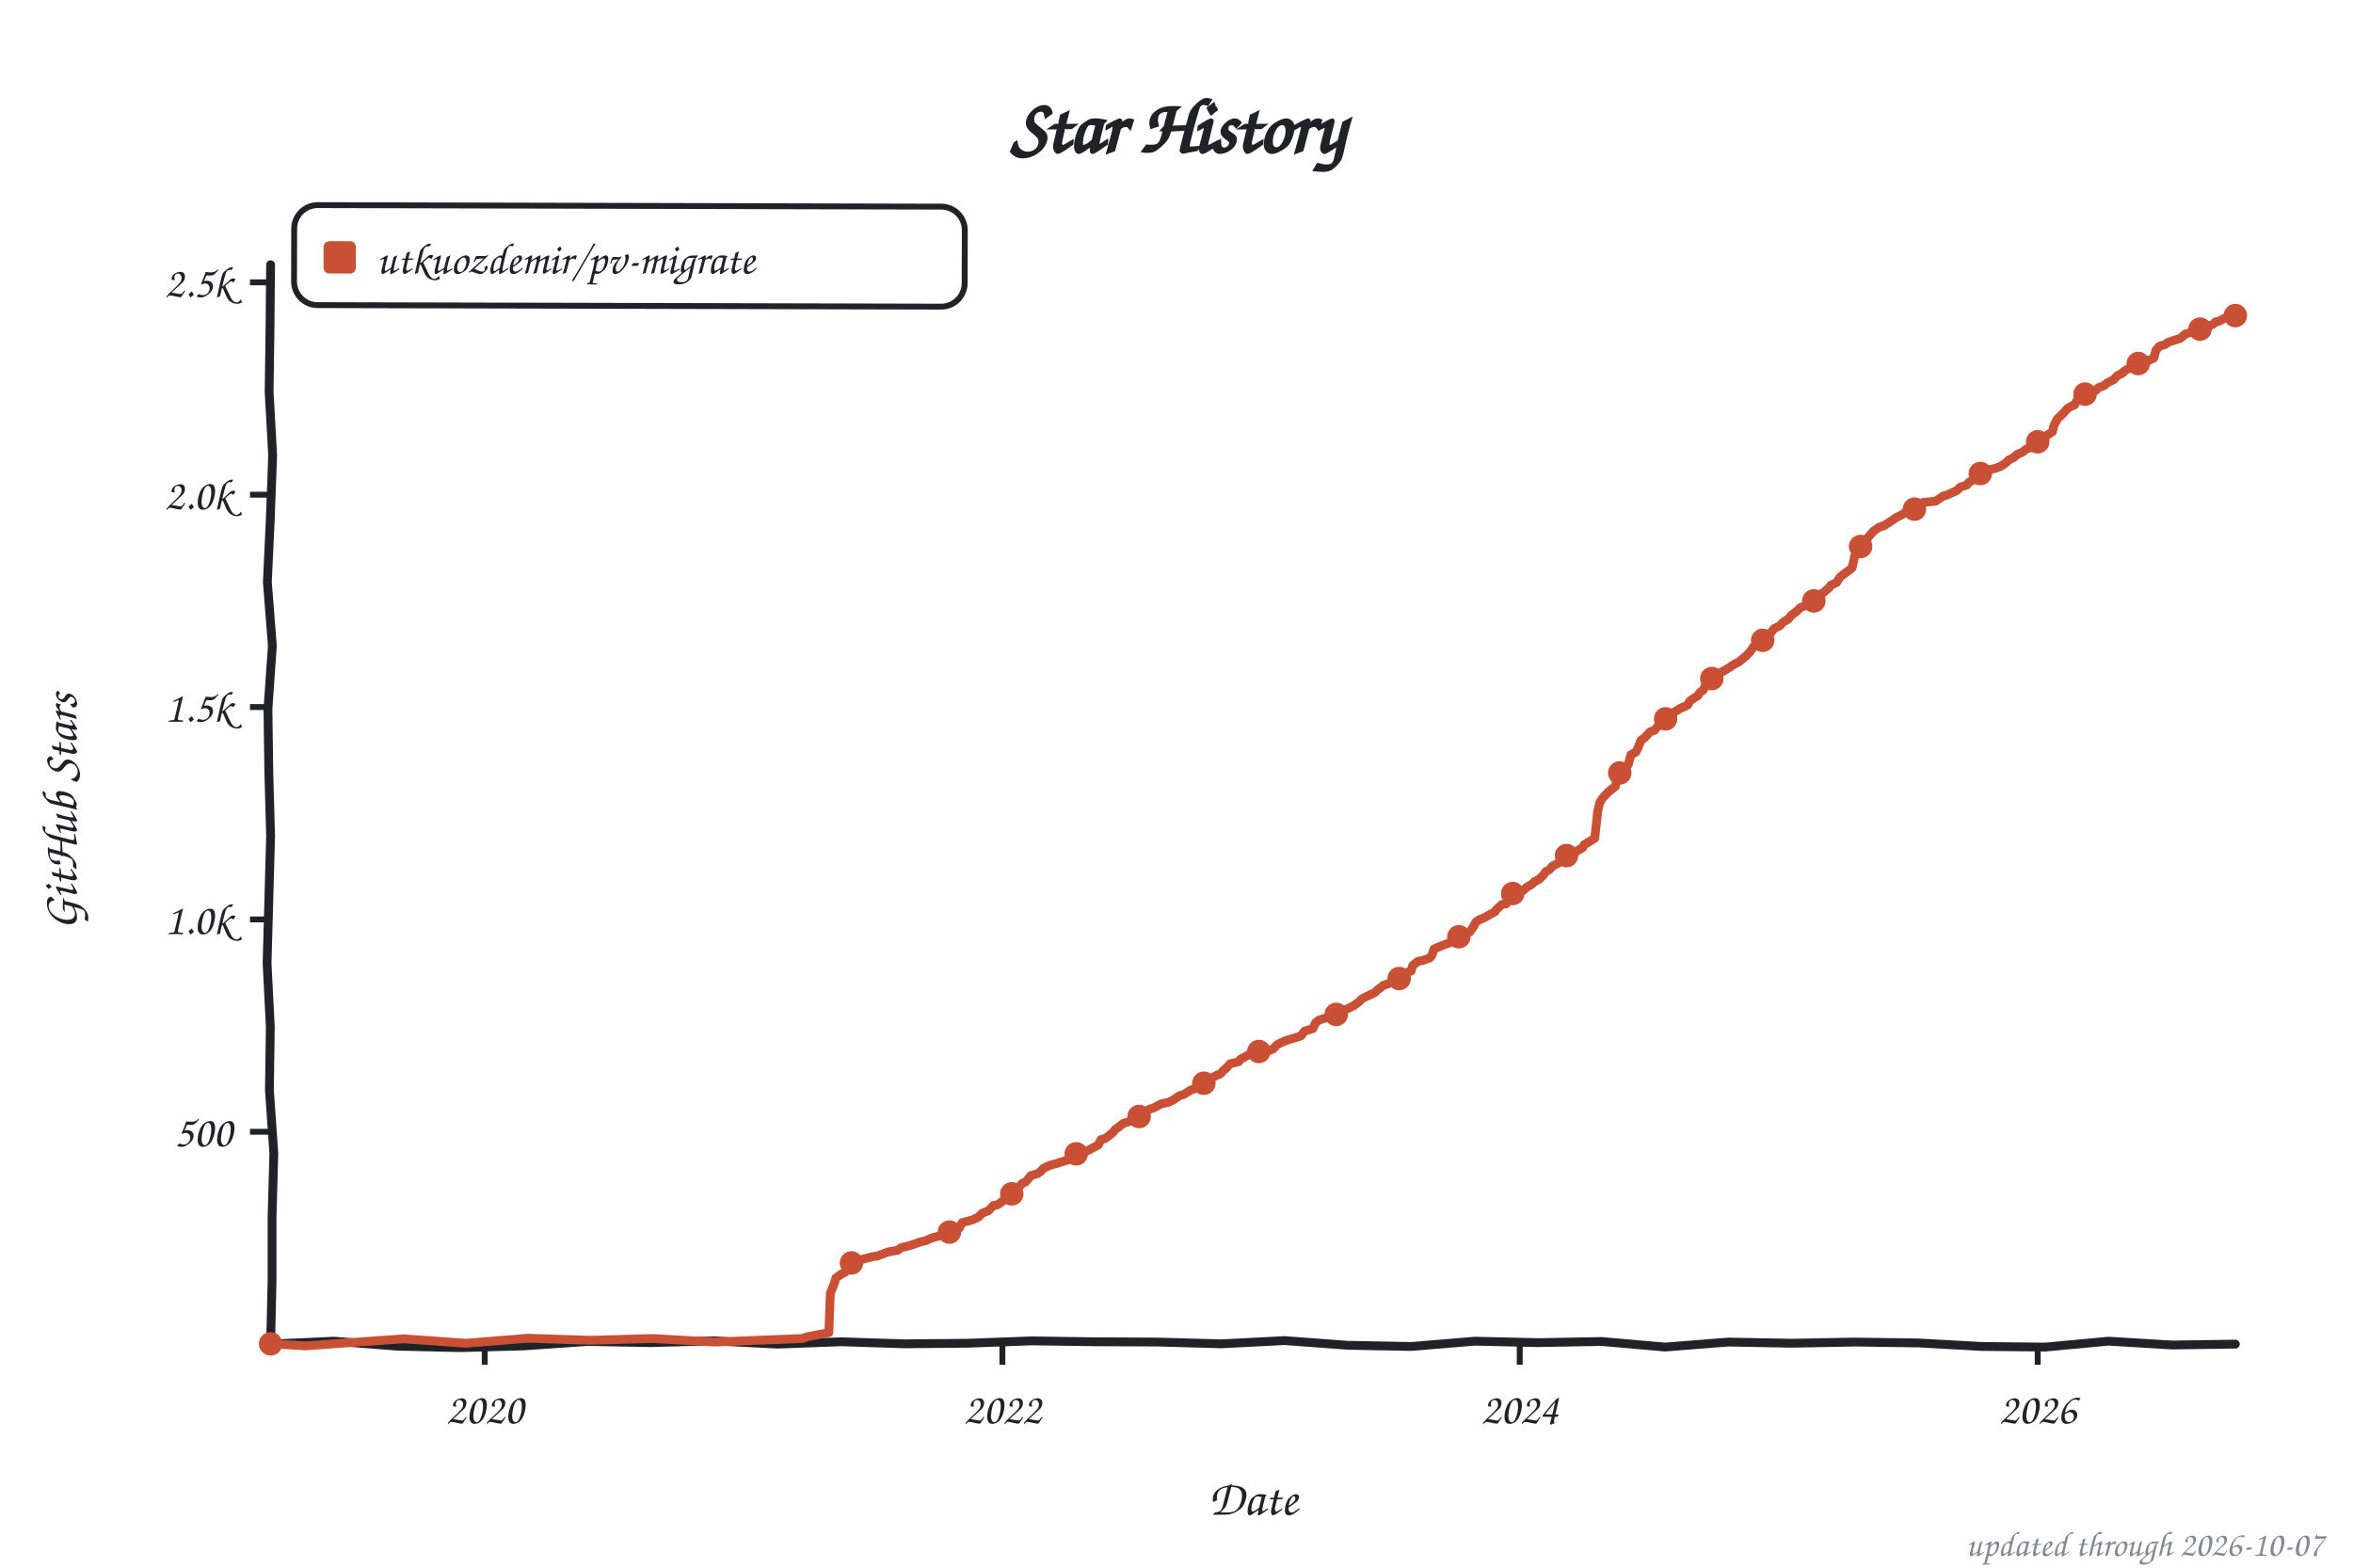
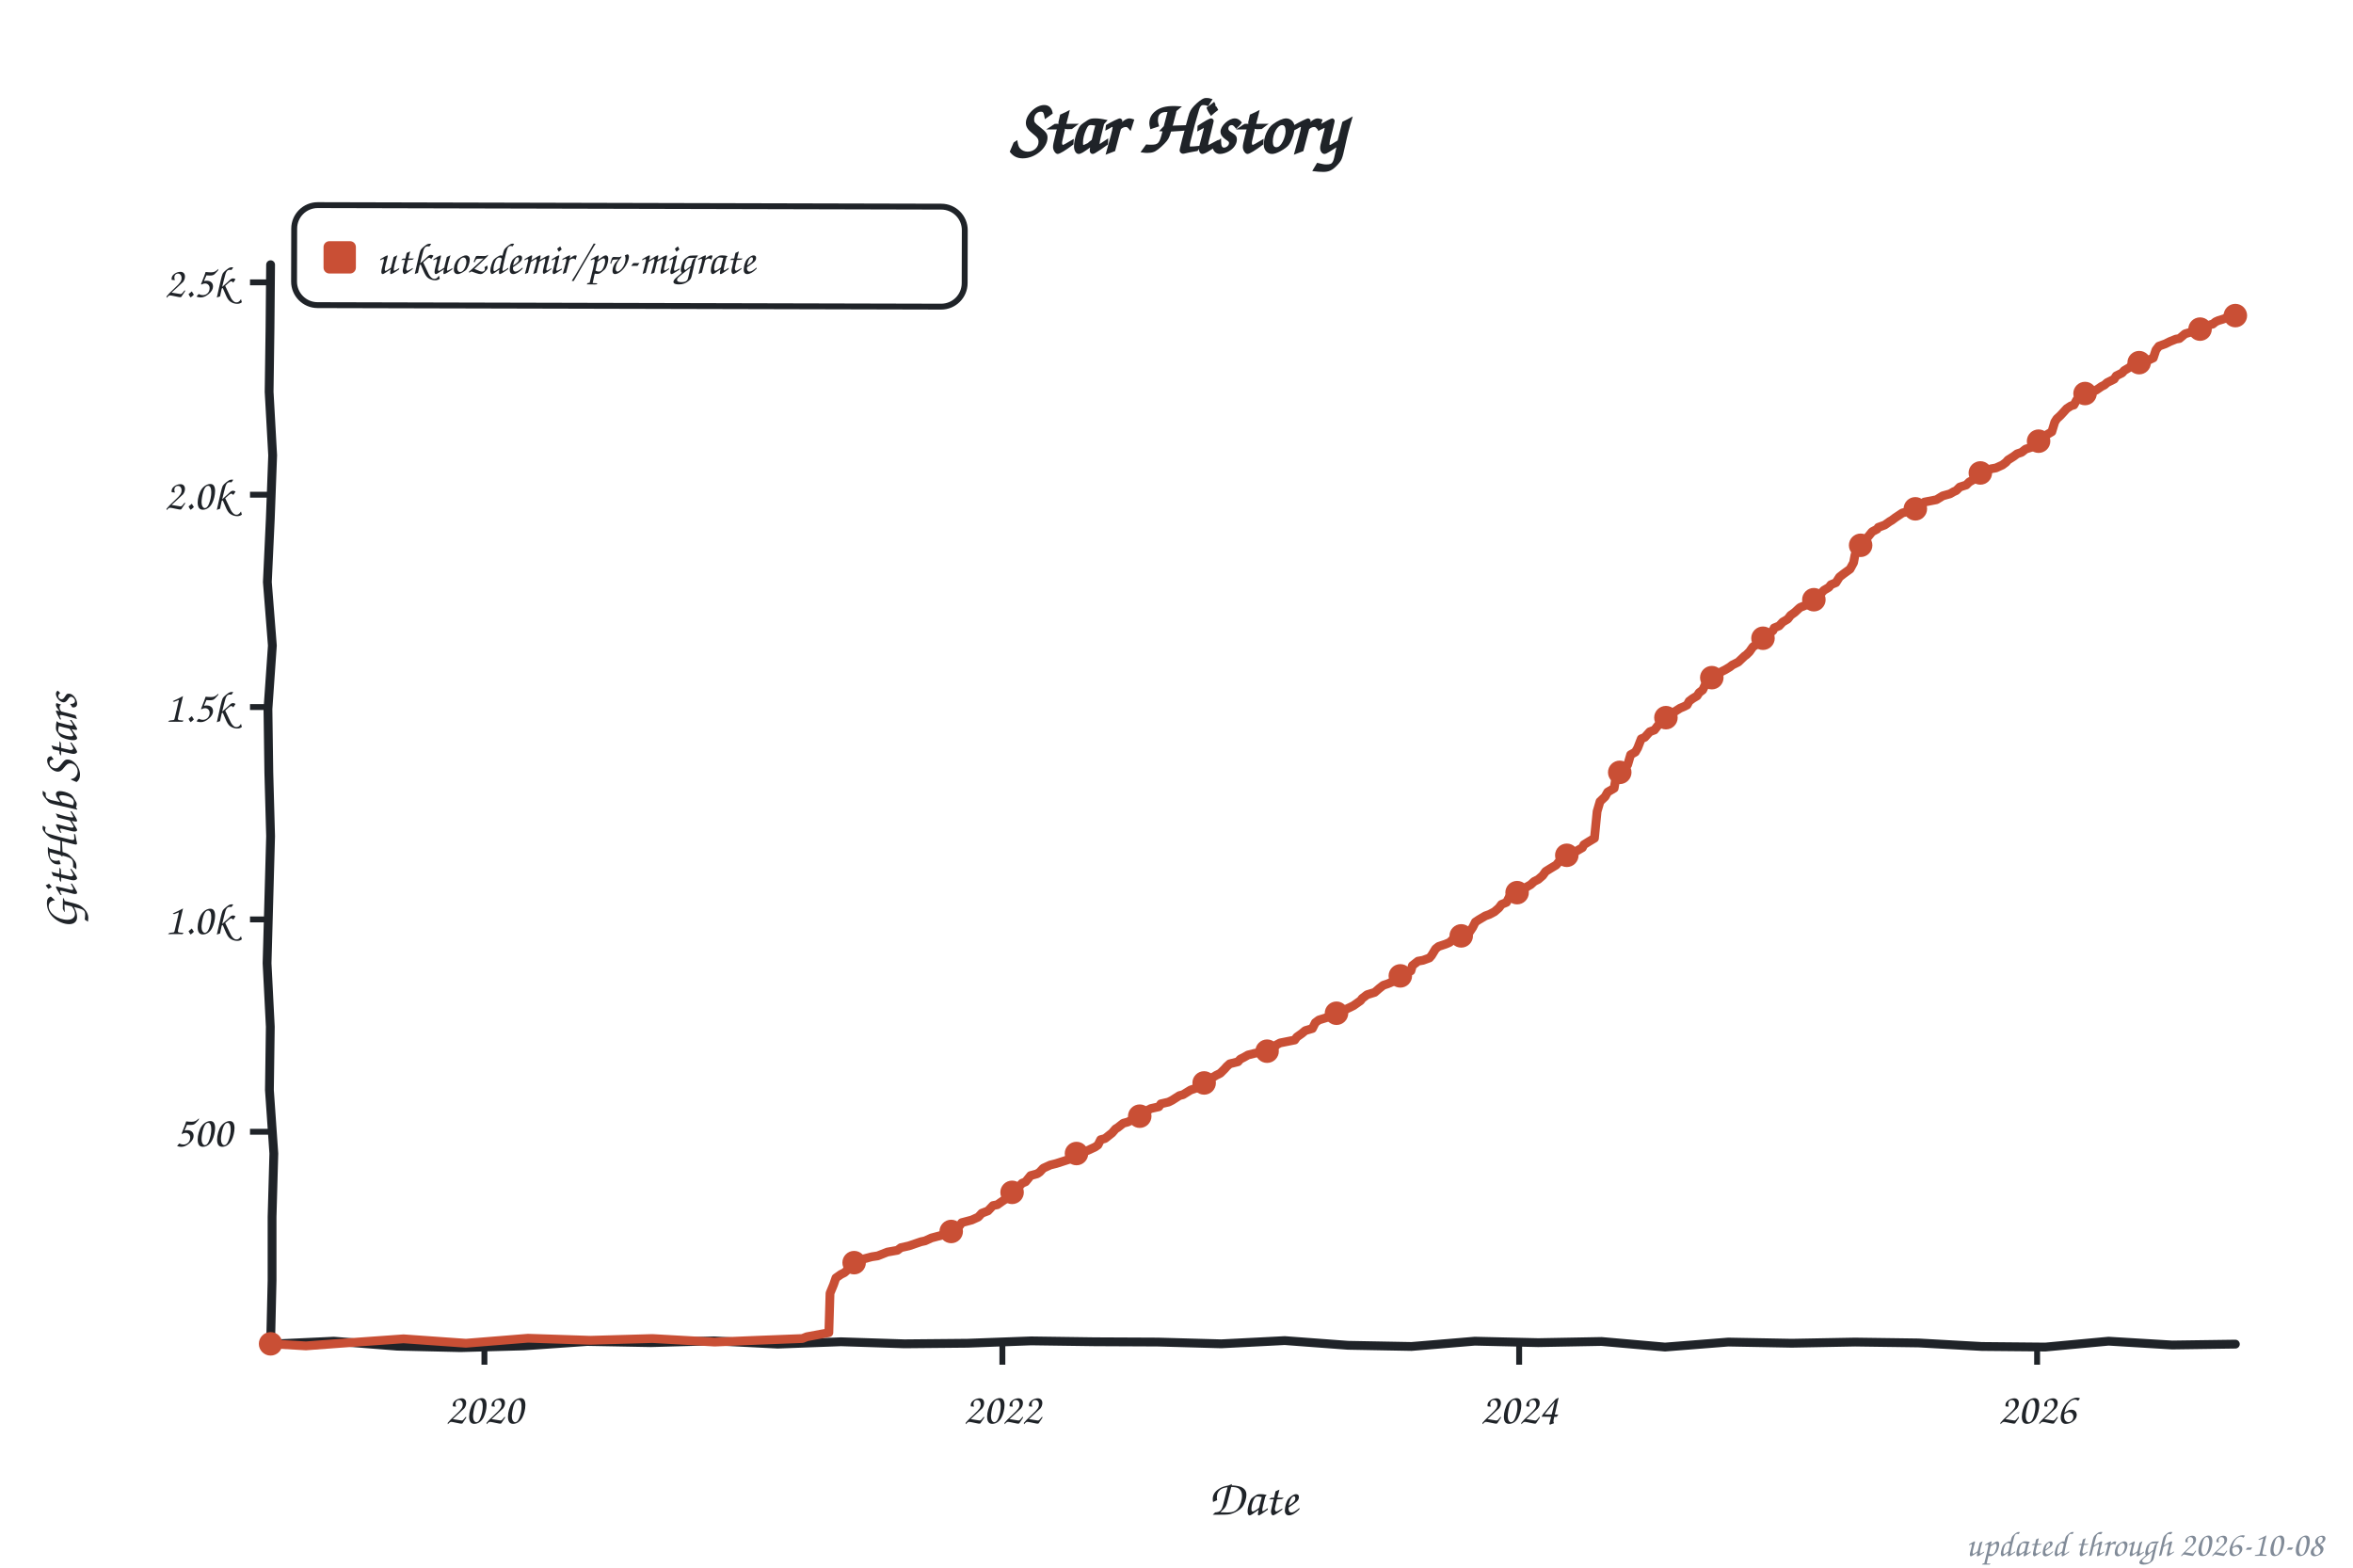
<svg xmlns="http://www.w3.org/2000/svg" width="800" height="533" viewBox="0 0 800 533" role="img" aria-label="Star history of utkuozdemir/pv-migrate">
  <style>text{font-family:"Comic Sans MS","Chalkboard SE","Comic Neue","Marker Felt",cursive}</style>
  <text x="400" y="52" font-size="26" font-weight="bold" text-anchor="middle" fill="#1f2328">Star History</text>
  <rect x="100" y="70" width="228" height="34" rx="8" fill="none" stroke="#1f2328" stroke-width="2" transform="rotate(0.14 214 87)" />
  <rect x="110" y="82" width="11" height="11" rx="2" fill="#c94f35" />
  <text x="128" y="93" font-size="15" fill="#1f2328" textLength="189" lengthAdjust="spacingAndGlyphs">utkuozdemir/pv-migrate</text>
  <line x1="85" y1="384.8" x2="92" y2="384.8" stroke="#1f2328" stroke-width="2" />
  <text x="79" y="389.8" font-size="15" text-anchor="end" fill="#1f2328">500</text>
  <line x1="85" y1="312.6" x2="92" y2="312.6" stroke="#1f2328" stroke-width="2" />
  <text x="79" y="317.6" font-size="15" text-anchor="end" fill="#1f2328">1.0k</text>
  <line x1="85" y1="240.4" x2="92" y2="240.4" stroke="#1f2328" stroke-width="2" />
  <text x="79" y="245.4" font-size="15" text-anchor="end" fill="#1f2328">1.5k</text>
  <line x1="85" y1="168.2" x2="92" y2="168.2" stroke="#1f2328" stroke-width="2" />
  <text x="79" y="173.2" font-size="15" text-anchor="end" fill="#1f2328">2.0k</text>
  <line x1="85" y1="96.0" x2="92" y2="96.0" stroke="#1f2328" stroke-width="2" />
  <text x="79" y="101.0" font-size="15" text-anchor="end" fill="#1f2328">2.5k</text>
-   <line x1="164.8" y1="457" x2="164.8" y2="464" stroke="#1f2328" stroke-width="2" />
-   <text x="164.8" y="484" font-size="15" text-anchor="middle" fill="#1f2328">2020</text>
+   <line x1="164.7" y1="457" x2="164.7" y2="464" stroke="#1f2328" stroke-width="2" />
+   <text x="164.7" y="484" font-size="15" text-anchor="middle" fill="#1f2328">2020</text>
  <line x1="340.8" y1="457" x2="340.8" y2="464" stroke="#1f2328" stroke-width="2" />
  <text x="340.8" y="484" font-size="15" text-anchor="middle" fill="#1f2328">2022</text>
-   <line x1="516.7" y1="457" x2="516.7" y2="464" stroke="#1f2328" stroke-width="2" />
-   <text x="516.7" y="484" font-size="15" text-anchor="middle" fill="#1f2328">2024</text>
-   <line x1="692.8" y1="457" x2="692.8" y2="464" stroke="#1f2328" stroke-width="2" />
-   <text x="692.8" y="484" font-size="15" text-anchor="middle" fill="#1f2328">2026</text>
+   <line x1="516.5" y1="457" x2="516.5" y2="464" stroke="#1f2328" stroke-width="2" />
+   <text x="516.5" y="484" font-size="15" text-anchor="middle" fill="#1f2328">2024</text>
+   <line x1="692.6" y1="457" x2="692.6" y2="464" stroke="#1f2328" stroke-width="2" />
+   <text x="692.6" y="484" font-size="15" text-anchor="middle" fill="#1f2328">2026</text>
  <text x="426" y="515" font-size="17" text-anchor="middle" fill="#1f2328">Date</text>
  <text x="26" y="276" font-size="17" text-anchor="middle" fill="#1f2328" transform="rotate(-90 26 276)">GitHub Stars</text>
  <path d="M 92.0,90.0 L 91.8,111.6 L 91.5,133.2 L 92.7,154.8 L 91.9,176.4 L 90.9,197.9 L 92.6,219.5 L 91.1,241.1 L 91.4,262.7 L 92.0,284.3 L 91.4,305.9 L 90.8,327.5 L 91.9,349.1 L 91.6,370.6 L 93.1,392.2 L 92.5,413.8 L 92.5,435.4 L 92.0,457.0 L 113.5,456.0 L 135.1,457.7 L 156.6,458.2 L 178.2,457.6 L 199.7,456.1 L 221.3,456.5 L 242.8,455.9 L 264.4,457.0 L 285.9,456.2 L 307.5,456.9 L 329.0,456.7 L 350.6,455.9 L 372.1,456.2 L 393.7,456.3 L 415.2,456.9 L 436.8,455.8 L 458.3,457.4 L 479.9,457.8 L 501.4,456.0 L 523.0,456.5 L 544.5,456.1 L 566.1,458.0 L 587.6,456.3 L 609.2,456.7 L 630.7,456.3 L 652.3,456.6 L 673.8,457.8 L 695.4,458.0 L 716.9,456.0 L 738.5,457.3 L 760.0,457.0" fill="none" stroke="#1f2328" stroke-width="3" stroke-linecap="round" stroke-linejoin="round" />
-   <path d="M 92.0,456.9 L 104.0,457.6 L 116.1,456.7 L 137.2,455.2 L 158.4,456.7 L 179.6,455.0 L 200.7,455.7 L 221.9,455.1 L 243.0,456.3 L 257.5,455.7 L 272.9,455.1 L 274.4,454.5 L 281.8,453.1 L 282.3,439.7 L 283.5,436.8 L 284.2,434.5 L 285.9,433.3 L 287.1,432.7 L 288.1,431.9 L 289.1,429.6 L 291.2,428.8 L 292.7,428.3 L 296.5,427.3 L 298.4,427.0 L 301.8,425.7 L 305.2,425.1 L 306.4,424.2 L 309.0,423.6 L 313.1,422.2 L 314.6,421.9 L 316.8,420.9 L 321.3,419.7 L 322.8,418.9 L 324.9,417.9 L 326.1,417.6 L 327.1,415.7 L 330.5,414.8 L 332.7,413.8 L 333.9,412.5 L 336.0,411.7 L 337.7,409.9 L 339.2,409.6 L 340.6,408.6 L 341.8,407.8 L 343.0,406.5 L 345.2,404.9 L 346.6,403.4 L 347.6,402.3 L 348.8,401.8 L 350.5,399.7 L 352.6,399.1 L 353.6,398.5 L 354.8,397.2 L 357.2,396.1 L 359.2,395.6 L 362.3,394.6 L 364.5,393.9 L 365.4,393.0 L 366.9,392.0 L 369.8,391.2 L 371.9,390.1 L 373.4,389.3 L 374.3,387.5 L 375.8,387.1 L 378.2,385.2 L 379.4,383.8 L 380.1,383.4 L 382.0,381.9 L 383.5,381.5 L 385.4,380.6 L 386.9,379.9 L 388.8,378.7 L 389.3,378.0 L 390.9,377.1 L 392.2,376.7 L 394.8,375.3 L 397.2,374.8 L 398.7,374.1 L 401.1,372.5 L 402.3,372.2 L 404.9,370.6 L 406.4,370.1 L 407.3,369.1 L 409.3,368.3 L 410.7,367.3 L 412.6,366.2 L 413.6,365.6 L 414.8,365.2 L 416.0,363.9 L 417.0,363.1 L 418.2,361.7 L 421.1,361.0 L 421.8,360.1 L 423.0,359.5 L 424.4,358.7 L 426.8,358.1 L 430.9,357.4 L 432.9,356.6 L 434.1,355.3 L 435.3,354.6 L 437.2,353.8 L 440.8,352.7 L 442.3,352.2 L 443.5,350.6 L 446.4,349.7 L 447.3,347.7 L 448.5,346.8 L 451.2,346.0 L 454.3,344.9 L 455.0,343.9 L 457.7,343.2 L 459.1,342.5 L 460.3,341.9 L 461.8,340.8 L 463.2,339.5 L 464.4,338.9 L 467.6,337.4 L 468.3,336.6 L 470.4,335.0 L 471.9,334.5 L 474.5,333.4 L 475.7,332.7 L 476.7,331.2 L 479.8,330.1 L 480.3,328.3 L 482.0,326.9 L 483.9,326.5 L 486.1,325.7 L 486.8,324.9 L 487.5,322.7 L 490.0,321.6 L 491.6,321.0 L 493.1,320.4 L 494.3,319.2 L 496.0,318.5 L 498.1,317.5 L 499.8,316.8 L 500.8,315.3 L 501.8,313.5 L 503.0,312.7 L 504.7,312.0 L 506.6,310.9 L 508.3,310.0 L 508.7,309.3 L 510.7,307.5 L 512.1,307.3 L 513.8,303.9 L 516.7,303.4 L 518.1,302.6 L 519.1,301.6 L 520.6,300.8 L 521.8,299.7 L 523.2,299.0 L 524.6,297.7 L 525.6,296.3 L 526.8,295.7 L 527.8,294.5 L 529.9,293.4 L 531.6,292.4 L 532.1,292.0 L 533.3,290.5 L 535.7,289.6 L 538.1,288.2 L 538.6,287.2 L 540.3,286.2 L 542.2,285.0 L 543.2,275.9 L 543.9,272.9 L 544.9,271.3 L 546.8,269.3 L 547.5,268.7 L 549.2,267.4 L 550.2,263.1 L 551.9,261.8 L 552.6,260.9 L 553.6,260.0 L 554.5,256.6 L 556.2,255.7 L 556.9,254.3 L 557.9,251.7 L 559.1,250.9 L 561.0,248.8 L 562.5,248.3 L 563.7,246.9 L 564.4,245.2 L 566.3,244.4 L 568.0,242.9 L 569.9,241.7 L 571.4,240.8 L 572.6,240.3 L 573.8,239.7 L 574.5,238.4 L 575.7,237.5 L 577.2,236.6 L 577.9,235.5 L 579.1,234.6 L 580.1,232.5 L 581.3,231.2 L 582.9,230.0 L 584.1,229.6 L 585.1,228.6 L 586.8,227.7 L 588.2,226.8 L 589.2,226.1 L 591.1,225.1 L 593.1,223.5 L 593.8,222.9 L 595.0,221.6 L 596.2,219.9 L 596.9,219.3 L 598.6,218.6 L 600.0,216.7 L 601.7,215.6 L 603.2,213.7 L 605.1,212.8 L 606.3,211.5 L 608.0,210.5 L 609.0,209.2 L 610.4,208.2 L 611.4,207.3 L 612.1,206.6 L 614.3,205.7 L 615.7,205.2 L 616.7,204.3 L 618.4,202.9 L 618.8,202.1 L 619.8,201.6 L 622.0,199.7 L 622.4,199.0 L 624.4,198.1 L 625.6,196.2 L 627.3,194.9 L 629.2,193.5 L 629.7,193.0 L 630.6,189.0 L 631.6,186.8 L 632.6,185.8 L 633.5,184.2 L 635.0,182.9 L 635.9,181.8 L 637.1,180.5 L 638.8,179.3 L 640.8,178.6 L 642.7,177.3 L 643.4,176.9 L 644.6,176.0 L 646.1,175.3 L 647.7,174.3 L 649.9,173.5 L 652.1,172.7 L 653.3,171.8 L 654.0,170.8 L 658.1,170.4 L 660.8,168.6 L 662.0,168.3 L 664.4,167.2 L 665.3,166.8 L 666.5,165.6 L 668.7,164.9 L 669.4,164.0 L 671.8,162.7 L 672.8,161.3 L 675.0,160.4 L 675.9,159.8 L 678.6,159.2 L 680.3,158.5 L 682.2,157.2 L 682.9,156.4 L 684.6,155.6 L 685.8,154.5 L 687.5,153.8 L 688.9,152.7 L 691.1,152.0 L 691.8,151.4 L 692.8,150.2 L 694.2,149.7 L 696.2,147.8 L 697.8,146.8 L 698.3,144.7 L 699.5,142.4 L 700.7,141.3 L 701.5,140.5 L 702.9,138.9 L 704.4,138.0 L 705.3,137.7 L 706.3,135.9 L 707.7,134.8 L 708.9,134.0 L 711.1,133.1 L 712.5,132.8 L 713.5,131.8 L 715.4,131.1 L 716.4,130.2 L 718.6,129.1 L 719.8,127.8 L 721.7,126.8 L 722.2,126.2 L 723.9,125.2 L 724.8,124.4 L 726.0,124.0 L 728.4,122.9 L 730.4,122.6 L 732.3,121.7 L 733.0,119.1 L 734.2,117.7 L 736.2,117.1 L 737.1,116.4 L 739.5,115.6 L 741.2,115.1 L 743.1,113.5 L 744.3,113.2 L 746.8,112.5 L 747.5,112.3 L 748.9,111.5 L 749.9,110.9 L 750.4,110.7 L 751.6,110.6 L 752.5,110.2 L 753.3,109.4 L 754.2,109.3 L 755.4,108.7 L 756.1,108.3 L 757.1,108.0 L 758.1,107.4 L 759.0,107.3 L 760.0,107.3" fill="none" stroke="#c94f35" stroke-width="3" stroke-linecap="round" stroke-linejoin="round" />
+   <path d="M 92.0,456.9 L 104.0,457.6 L 116.1,456.7 L 137.2,455.2 L 158.4,456.7 L 179.5,455.0 L 200.7,455.7 L 221.8,455.1 L 243.0,456.3 L 257.4,455.7 L 272.8,455.1 L 274.3,454.5 L 281.8,453.1 L 282.2,439.7 L 283.4,436.8 L 284.2,434.5 L 285.9,433.3 L 287.1,432.7 L 288.0,431.9 L 289.0,429.6 L 291.1,428.8 L 292.6,428.3 L 296.4,427.3 L 298.4,427.0 L 301.7,425.7 L 305.1,425.1 L 306.3,424.2 L 309.0,423.6 L 313.1,422.2 L 314.5,421.9 L 316.7,420.9 L 321.2,419.7 L 322.7,418.9 L 324.9,417.9 L 326.3,416.7 L 327.0,415.7 L 330.4,414.8 L 332.6,413.8 L 333.8,412.5 L 335.9,411.7 L 337.6,409.9 L 339.1,409.6 L 340.5,408.6 L 341.7,407.8 L 342.9,406.5 L 345.1,404.9 L 346.5,403.4 L 347.5,402.3 L 348.7,401.8 L 350.4,399.7 L 352.6,399.1 L 353.5,398.5 L 354.7,397.2 L 357.1,396.1 L 359.1,395.6 L 362.2,394.6 L 364.4,393.9 L 365.3,393.0 L 366.8,392.0 L 369.7,391.2 L 372.3,390.0 L 373.3,389.3 L 374.2,387.5 L 375.7,387.1 L 378.1,385.2 L 379.3,383.8 L 380.0,383.4 L 381.9,381.9 L 383.4,381.5 L 385.3,380.6 L 386.7,379.9 L 388.7,378.7 L 389.2,378.0 L 391.3,376.9 L 394.0,376.3 L 394.7,375.3 L 397.3,374.7 L 398.5,374.1 L 401.0,372.5 L 402.2,372.2 L 404.8,370.6 L 406.3,370.1 L 407.2,369.1 L 409.1,368.3 L 410.6,367.3 L 412.5,366.2 L 413.5,365.6 L 414.9,364.9 L 416.4,363.4 L 417.1,362.6 L 418.1,361.7 L 420.9,361.0 L 421.7,360.1 L 422.9,359.5 L 424.3,358.7 L 426.7,358.1 L 430.8,357.4 L 433.0,356.5 L 433.9,355.3 L 435.2,354.6 L 440.2,353.6 L 440.9,352.6 L 442.6,351.4 L 443.8,350.4 L 446.2,349.7 L 447.2,347.7 L 448.4,346.8 L 451.0,346.0 L 454.2,344.9 L 454.9,343.9 L 457.5,343.2 L 459.0,342.5 L 460.2,341.9 L 462.6,340.2 L 463.1,339.5 L 464.8,338.2 L 467.4,337.4 L 468.9,336.1 L 470.3,335.0 L 471.8,334.5 L 474.4,333.4 L 475.6,332.7 L 476.6,331.2 L 479.7,330.1 L 480.2,328.3 L 482.1,326.8 L 483.8,326.5 L 486.0,325.7 L 486.7,324.9 L 488.1,322.6 L 489.1,321.8 L 491.5,321.0 L 492.9,320.4 L 494.1,319.2 L 495.8,318.5 L 498.0,317.5 L 499.7,316.8 L 500.7,315.3 L 501.6,313.5 L 502.8,312.7 L 505.0,311.4 L 506.4,310.9 L 508.1,310.0 L 509.6,308.7 L 510.5,307.5 L 512.2,306.8 L 513.7,303.9 L 516.5,303.4 L 518.0,302.6 L 519.0,301.6 L 520.4,300.8 L 521.6,299.7 L 523.0,299.0 L 524.5,297.7 L 525.5,296.3 L 527.1,295.3 L 529.1,294.1 L 530.0,293.0 L 531.5,292.4 L 532.4,290.9 L 533.2,290.5 L 535.6,289.6 L 538.0,288.2 L 538.5,287.2 L 540.1,286.2 L 542.1,285.0 L 543.0,275.9 L 544.0,272.5 L 545.7,270.9 L 546.6,269.3 L 548.8,268.0 L 549.5,263.8 L 550.5,262.8 L 551.7,261.8 L 552.4,260.9 L 553.4,260.0 L 554.4,256.6 L 556.0,255.7 L 556.8,254.3 L 558.0,251.2 L 559.2,250.7 L 560.9,248.8 L 562.5,248.2 L 563.5,246.9 L 565.2,245.0 L 567.1,243.7 L 567.8,242.9 L 569.8,241.7 L 571.2,240.8 L 572.4,240.3 L 573.6,239.7 L 574.3,238.4 L 575.5,237.5 L 577.0,236.6 L 577.7,235.5 L 578.9,234.6 L 579.9,232.5 L 581.3,231.0 L 582.8,230.0 L 584.5,229.1 L 585.2,228.4 L 586.6,227.7 L 588.1,226.8 L 589.0,226.1 L 591.0,225.1 L 593.1,223.1 L 593.8,222.6 L 594.8,221.6 L 596.0,219.9 L 597.9,218.7 L 599.1,217.7 L 600.8,216.0 L 602.8,214.4 L 603.2,213.5 L 604.9,212.8 L 606.1,211.5 L 607.8,210.5 L 608.8,209.2 L 610.2,208.2 L 611.7,206.8 L 612.1,206.5 L 614.1,205.7 L 615.8,205.0 L 617.0,203.6 L 617.7,203.3 L 618.9,202.0 L 620.1,200.7 L 621.8,199.7 L 622.5,198.8 L 624.2,198.1 L 625.4,196.2 L 626.8,195.1 L 629.0,193.5 L 630.2,191.3 L 630.7,188.6 L 631.6,186.7 L 632.9,185.1 L 633.6,183.9 L 634.8,182.9 L 636.5,180.8 L 638.2,179.9 L 638.6,179.3 L 640.8,178.5 L 642.5,177.3 L 643.2,176.9 L 644.4,176.0 L 646.8,174.4 L 648.0,174.1 L 650.2,173.3 L 651.9,172.7 L 653.1,171.8 L 654.3,170.7 L 658.4,169.9 L 660.5,168.6 L 663.0,167.9 L 664.2,167.2 L 665.1,166.8 L 666.3,165.6 L 668.5,164.9 L 669.5,163.9 L 671.6,162.7 L 672.6,161.3 L 674.8,160.4 L 676.9,159.4 L 678.6,159.1 L 680.8,158.1 L 682.0,157.2 L 682.7,156.4 L 684.6,155.2 L 685.8,154.3 L 687.3,153.8 L 688.7,152.7 L 690.9,152.0 L 691.6,151.4 L 692.6,150.2 L 694.3,149.3 L 695.9,147.8 L 697.6,146.8 L 698.6,143.5 L 699.3,142.4 L 700.5,141.3 L 701.7,140.0 L 702.7,138.9 L 704.1,138.0 L 705.1,137.7 L 706.1,135.9 L 707.7,134.6 L 709.2,133.7 L 710.9,133.1 L 712.6,132.7 L 714.5,131.4 L 715.5,130.9 L 716.4,130.1 L 718.8,128.9 L 719.5,127.8 L 721.5,126.8 L 722.2,126.0 L 723.9,125.0 L 724.6,124.4 L 726.5,123.7 L 728.2,122.9 L 730.6,122.4 L 732.1,121.7 L 733.0,119.0 L 734.0,117.7 L 736.2,116.9 L 737.8,116.1 L 739.8,115.3 L 741.0,115.1 L 742.9,113.5 L 746.3,112.5 L 747.0,112.5 L 747.7,111.9 L 748.7,111.5 L 749.6,110.9 L 750.8,110.7 L 751.8,110.3 L 752.3,110.2 L 753.3,109.4 L 754.2,109.0 L 755.2,108.7 L 756.4,108.3 L 757.6,107.6 L 758.3,107.3 L 759.0,107.3 L 760.0,107.3" fill="none" stroke="#c94f35" stroke-width="3" stroke-linecap="round" stroke-linejoin="round" />
  <circle cx="92.0" cy="456.9" r="4" fill="#c94f35" />
-   <circle cx="289.5" cy="429.4" r="4" fill="#c94f35" />
-   <circle cx="322.8" cy="418.9" r="4" fill="#c94f35" />
-   <circle cx="344.0" cy="405.9" r="4" fill="#c94f35" />
-   <circle cx="365.9" cy="392.3" r="4" fill="#c94f35" />
-   <circle cx="387.3" cy="379.6" r="4" fill="#c94f35" />
-   <circle cx="409.3" cy="368.3" r="4" fill="#c94f35" />
-   <circle cx="428.0" cy="357.5" r="4" fill="#c94f35" />
-   <circle cx="454.3" cy="344.9" r="4" fill="#c94f35" />
-   <circle cx="475.7" cy="332.7" r="4" fill="#c94f35" />
-   <circle cx="496.0" cy="318.5" r="4" fill="#c94f35" />
-   <circle cx="514.3" cy="303.8" r="4" fill="#c94f35" />
-   <circle cx="532.6" cy="290.9" r="4" fill="#c94f35" />
-   <circle cx="550.7" cy="262.8" r="4" fill="#c94f35" />
-   <circle cx="566.3" cy="244.4" r="4" fill="#c94f35" />
-   <circle cx="582.0" cy="230.7" r="4" fill="#c94f35" />
-   <circle cx="599.3" cy="217.7" r="4" fill="#c94f35" />
-   <circle cx="616.7" cy="204.3" r="4" fill="#c94f35" />
-   <circle cx="632.6" cy="185.8" r="4" fill="#c94f35" />
-   <circle cx="650.9" cy="173.1" r="4" fill="#c94f35" />
-   <circle cx="673.3" cy="161.0" r="4" fill="#c94f35" />
-   <circle cx="692.8" cy="150.2" r="4" fill="#c94f35" />
-   <circle cx="708.9" cy="134.0" r="4" fill="#c94f35" />
-   <circle cx="727.0" cy="123.6" r="4" fill="#c94f35" />
+   <circle cx="290.4" cy="429.3" r="4" fill="#c94f35" />
+   <circle cx="323.4" cy="418.7" r="4" fill="#c94f35" />
+   <circle cx="344.1" cy="405.4" r="4" fill="#c94f35" />
+   <circle cx="366.0" cy="392.2" r="4" fill="#c94f35" />
+   <circle cx="387.5" cy="379.5" r="4" fill="#c94f35" />
+   <circle cx="409.4" cy="368.2" r="4" fill="#c94f35" />
+   <circle cx="430.8" cy="357.4" r="4" fill="#c94f35" />
+   <circle cx="454.4" cy="344.5" r="4" fill="#c94f35" />
+   <circle cx="476.1" cy="331.8" r="4" fill="#c94f35" />
+   <circle cx="496.8" cy="318.2" r="4" fill="#c94f35" />
+   <circle cx="515.8" cy="303.5" r="4" fill="#c94f35" />
+   <circle cx="532.7" cy="290.8" r="4" fill="#c94f35" />
+   <circle cx="550.7" cy="262.6" r="4" fill="#c94f35" />
+   <circle cx="566.4" cy="244.0" r="4" fill="#c94f35" />
+   <circle cx="582.0" cy="230.4" r="4" fill="#c94f35" />
+   <circle cx="599.4" cy="217.0" r="4" fill="#c94f35" />
+   <circle cx="616.7" cy="203.9" r="4" fill="#c94f35" />
+   <circle cx="632.6" cy="185.4" r="4" fill="#c94f35" />
+   <circle cx="651.2" cy="173.0" r="4" fill="#c94f35" />
+   <circle cx="673.3" cy="160.8" r="4" fill="#c94f35" />
+   <circle cx="693.1" cy="150.0" r="4" fill="#c94f35" />
+   <circle cx="708.9" cy="133.8" r="4" fill="#c94f35" />
+   <circle cx="727.3" cy="123.3" r="4" fill="#c94f35" />
  <circle cx="748.0" cy="111.9" r="4" fill="#c94f35" />
  <circle cx="760.0" cy="107.3" r="4" fill="#c94f35" />
-   <text x="790" y="529" font-size="12" text-anchor="end" fill="#818b98">updated through 2026-10-07</text>
+   <text x="790" y="529" font-size="12" text-anchor="end" fill="#818b98">updated through 2026-10-08</text>
</svg>
